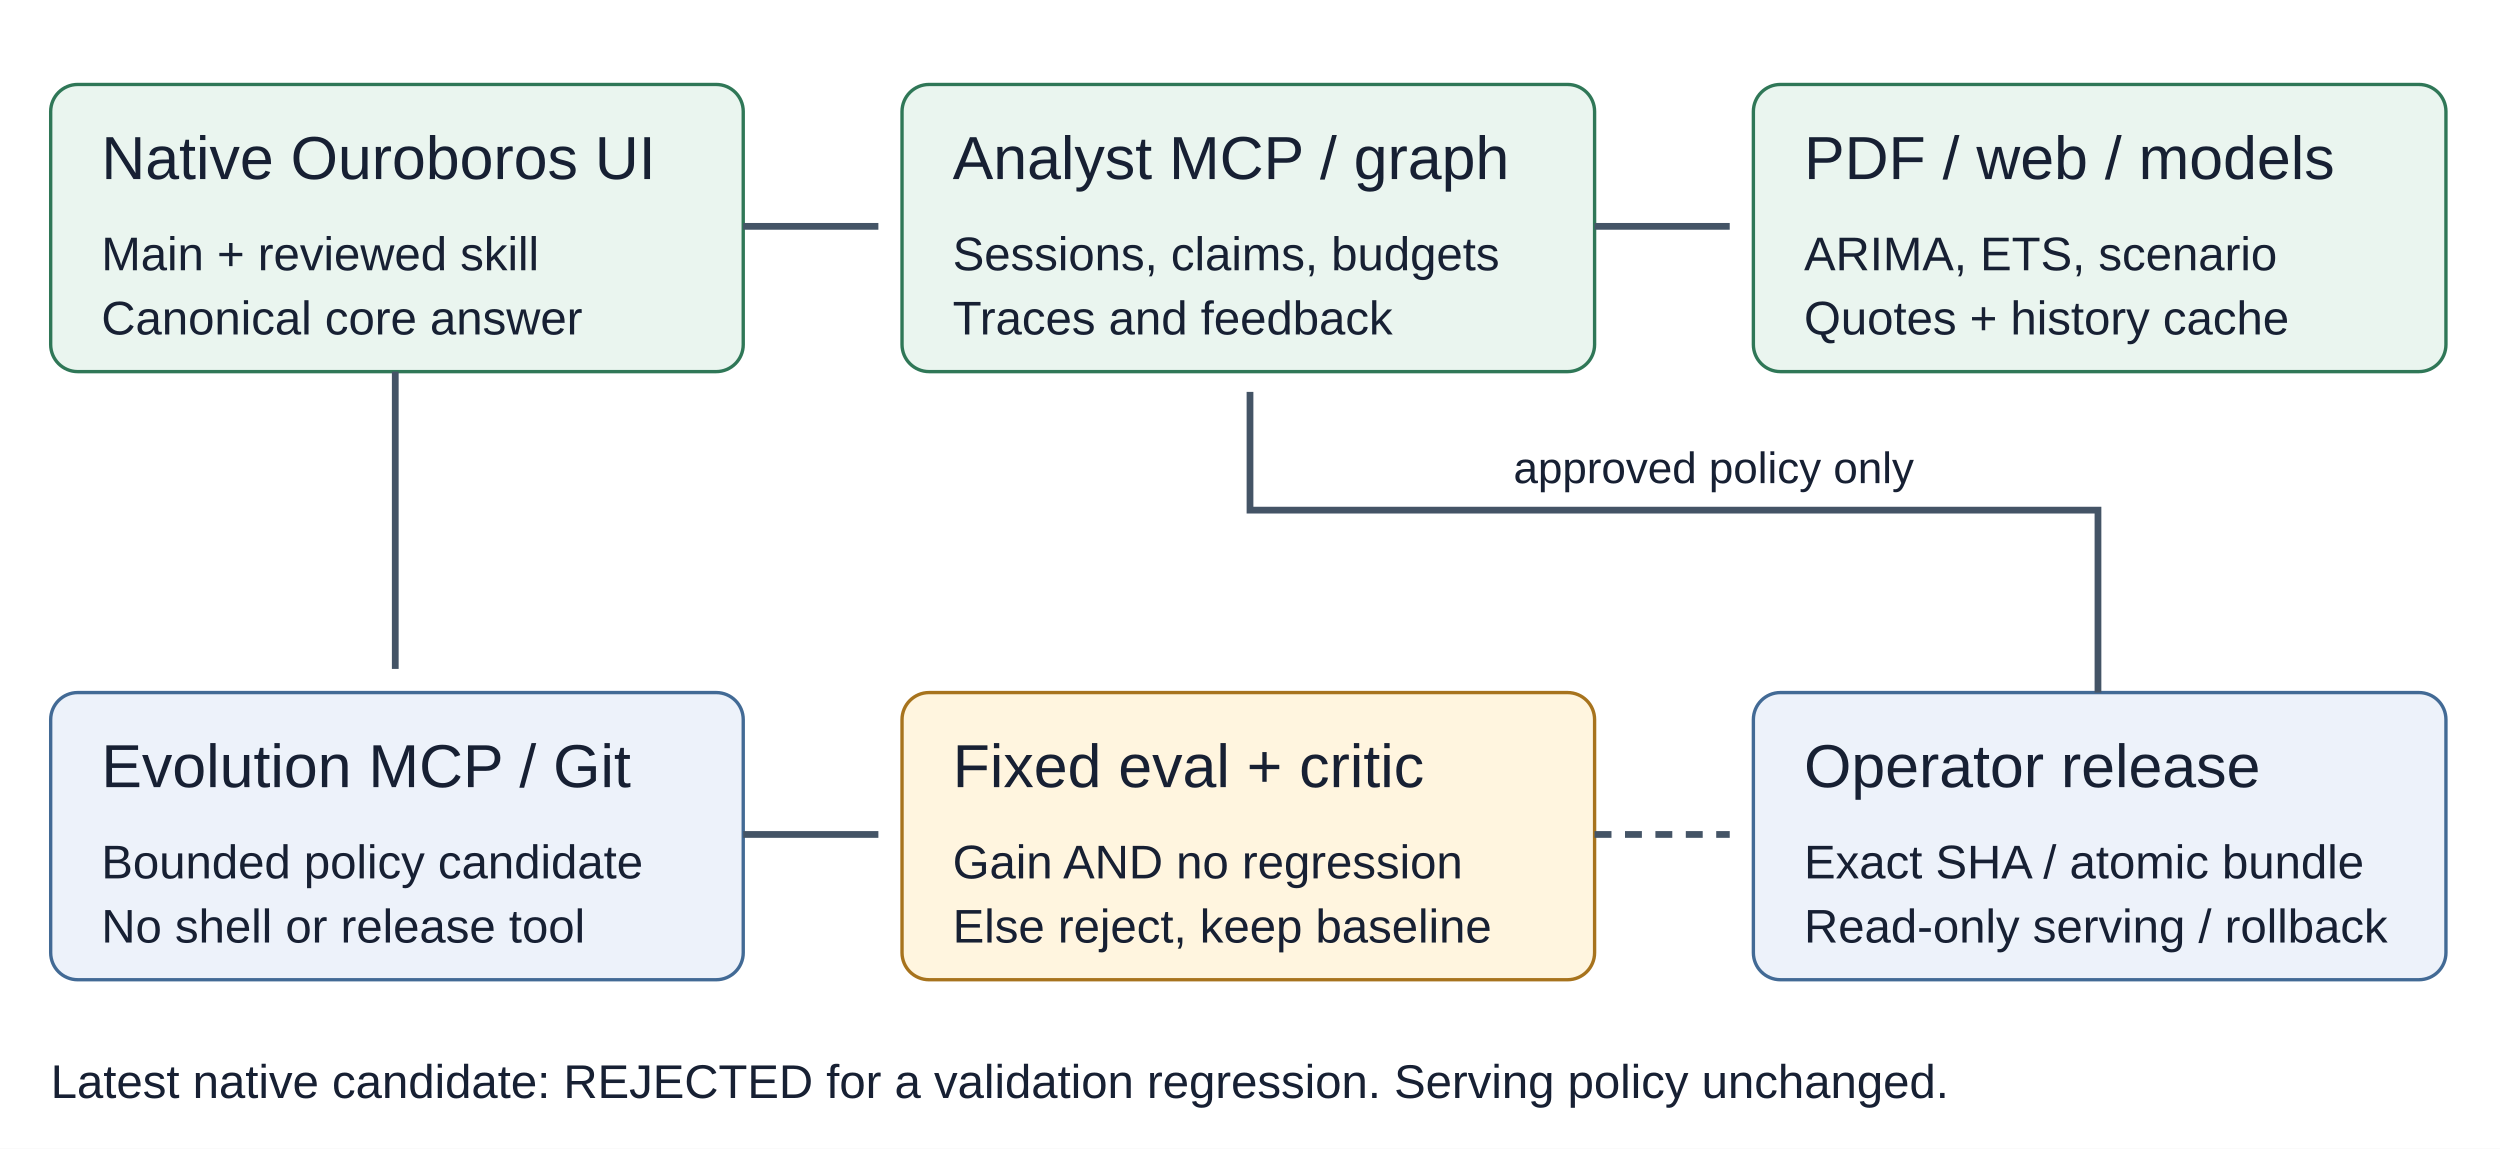
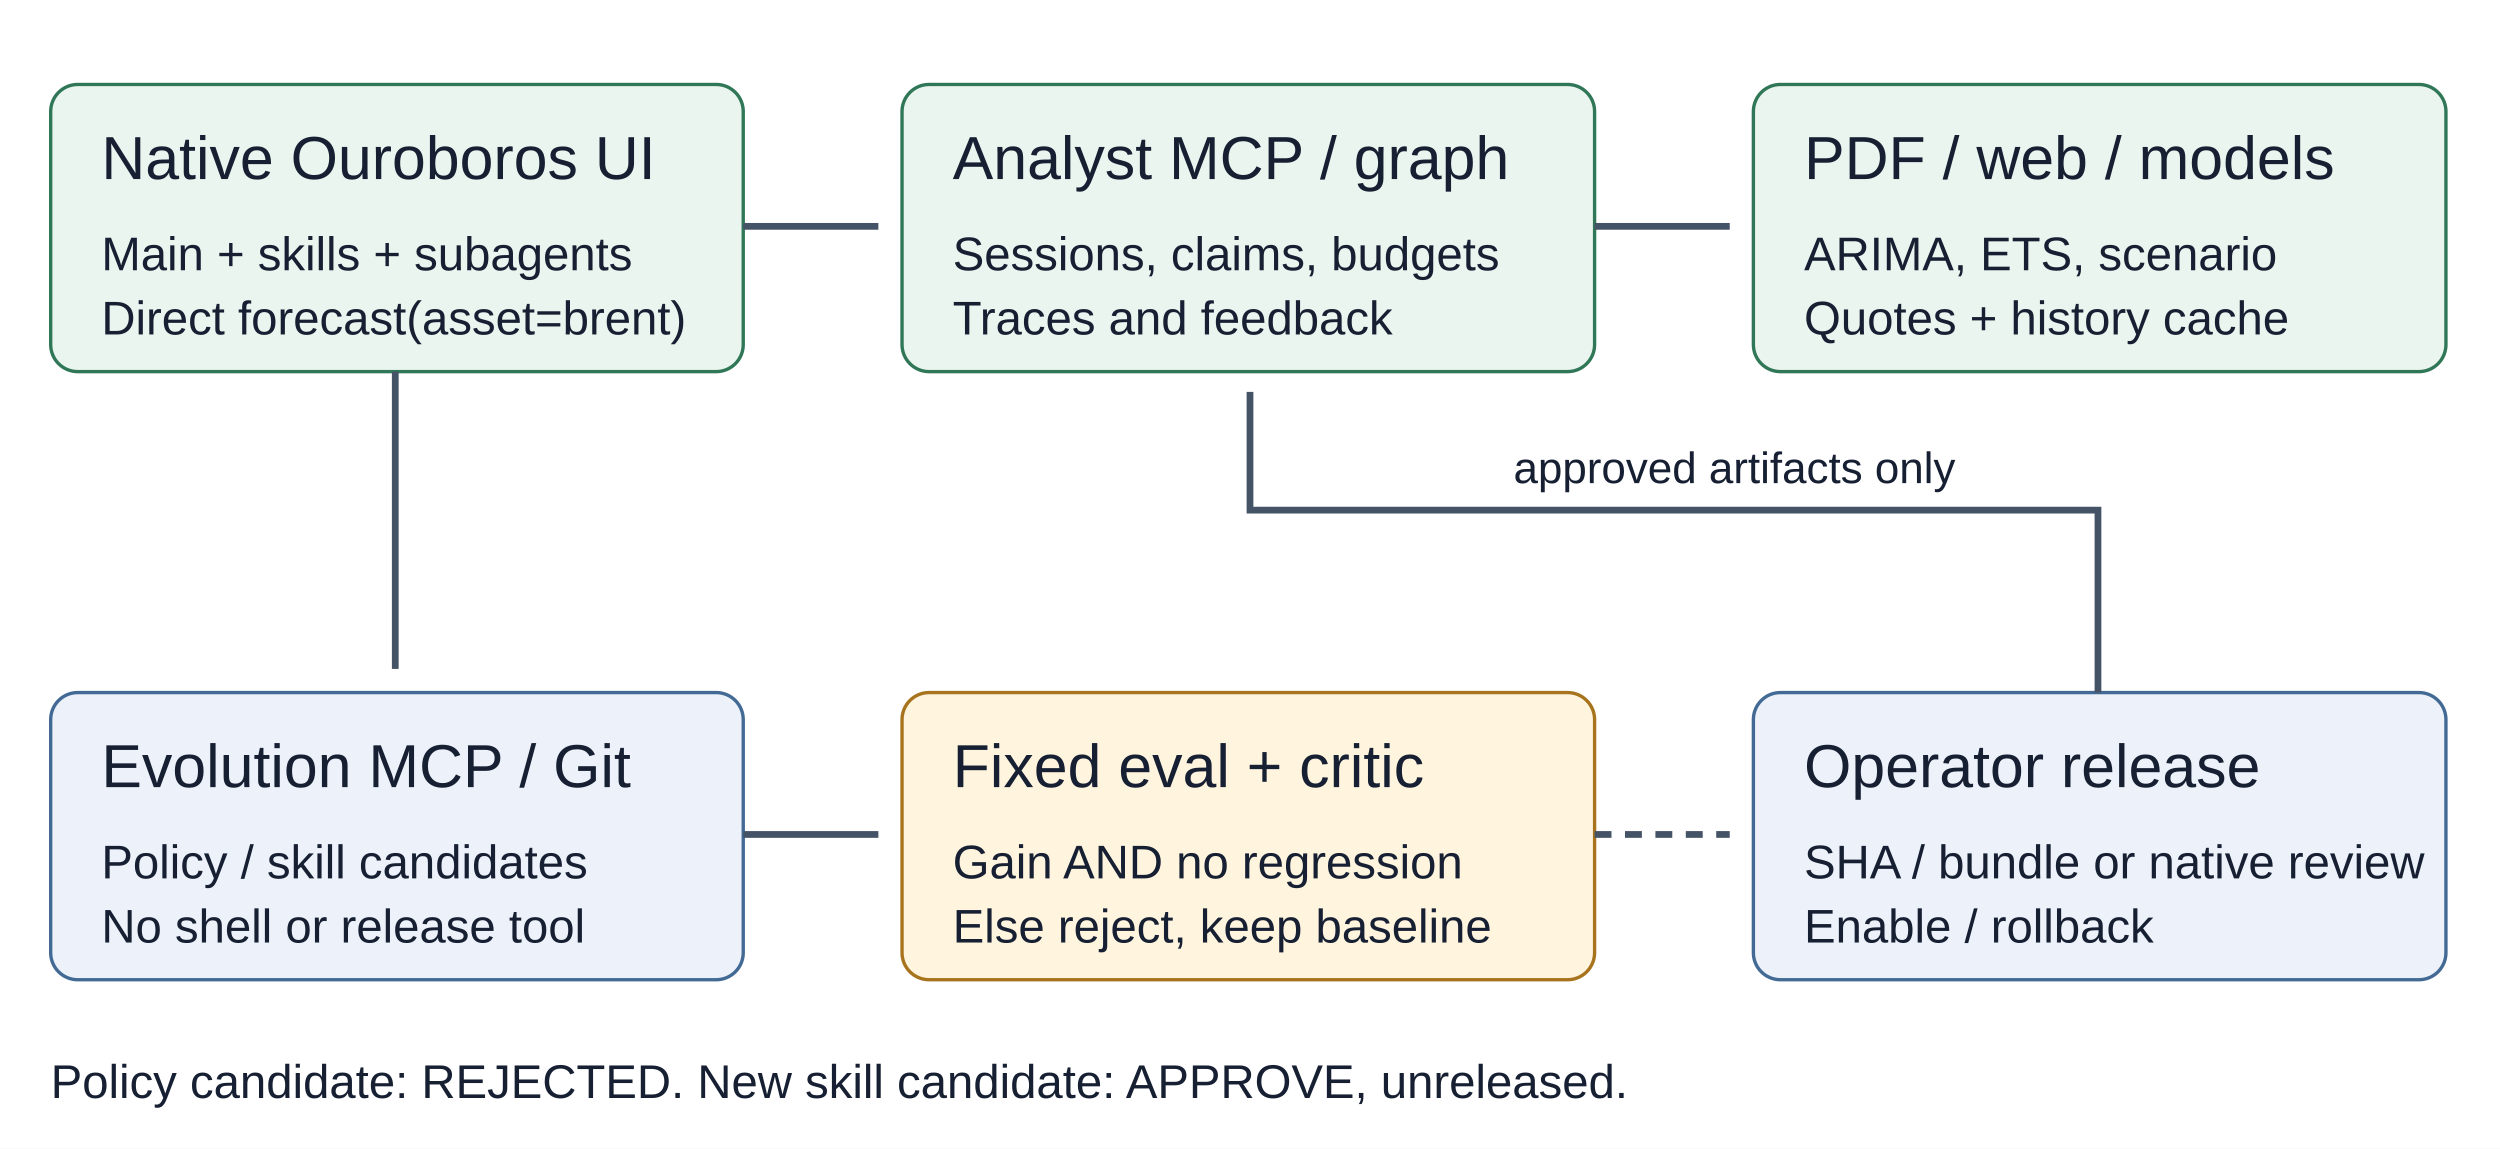
<svg xmlns="http://www.w3.org/2000/svg" width="740" height="340" viewBox="0 0 740 340">
  <rect width="740" height="340" fill="white" />
  <g font-family="Arial,sans-serif" fill="#172033">
    <rect x="15" y="25" width="205" height="85" rx="8" fill="#eaf5ef" stroke="#2f7757" />
    <text x="30" y="53" font-size="18">Native Ouroboros UI</text>
-     <text x="30" y="80" font-size="14">Main + reviewed skill</text>
-     <text x="30" y="99" font-size="14">Canonical core answer</text>
+     <text x="30" y="80" font-size="14">Main + skills + subagents</text>
+     <text x="30" y="99" font-size="14">Direct forecast(asset=brent)</text>
    <rect x="267" y="25" width="205" height="85" rx="8" fill="#eaf5ef" stroke="#2f7757" />
    <text x="282" y="53" font-size="18">Analyst MCP / graph</text>
    <text x="282" y="80" font-size="14">Sessions, claims, budgets</text>
    <text x="282" y="99" font-size="14">Traces and feedback</text>
    <rect x="519" y="25" width="205" height="85" rx="8" fill="#eaf5ef" stroke="#2f7757" />
    <text x="534" y="53" font-size="18">PDF / web / models</text>
    <text x="534" y="80" font-size="14">ARIMA, ETS, scenario</text>
    <text x="534" y="99" font-size="14">Quotes + history cache</text>
    <rect x="15" y="205" width="205" height="85" rx="8" fill="#edf2fa" stroke="#426a95" />
    <text x="30" y="233" font-size="18">Evolution MCP / Git</text>
-     <text x="30" y="260" font-size="14">Bounded policy candidate</text>
+     <text x="30" y="260" font-size="14">Policy / skill candidates</text>
    <text x="30" y="279" font-size="14">No shell or release tool</text>
    <rect x="267" y="205" width="205" height="85" rx="8" fill="#fff5df" stroke="#a7731d" />
    <text x="282" y="233" font-size="18">Fixed eval + critic</text>
    <text x="282" y="260" font-size="14">Gain AND no regression</text>
    <text x="282" y="279" font-size="14">Else reject, keep baseline</text>
    <rect x="519" y="205" width="205" height="85" rx="8" fill="#edf2fa" stroke="#426a95" />
    <text x="534" y="233" font-size="18">Operator release</text>
-     <text x="534" y="260" font-size="14">Exact SHA / atomic bundle</text>
-     <text x="534" y="279" font-size="14">Read-only serving / rollback</text>
+     <text x="534" y="260" font-size="14">SHA / bundle or native review</text>
+     <text x="534" y="279" font-size="14">Enable / rollback</text>
    <path d="M220 67 H260 M472 67 H512 M117 110 V198 M220 247 H260" fill="none" stroke="#445466" stroke-width="2" />
    <path d="M472 247 H512" fill="none" stroke="#445466" stroke-width="2" stroke-dasharray="5 4" />
    <path d="M621 205 V151 H370 V116" fill="none" stroke="#445466" stroke-width="2" />
-     <text x="448" y="143" font-size="13">approved policy only</text>
-     <text x="15" y="325" font-size="14">Latest native candidate: REJECTED for a validation regression. Serving policy unchanged.</text>
+     <text x="448" y="143" font-size="13">approved artifacts only</text>
+     <text x="15" y="325" font-size="14">Policy candidate: REJECTED. New skill candidate: APPROVE, unreleased.</text>
  </g>
</svg>
